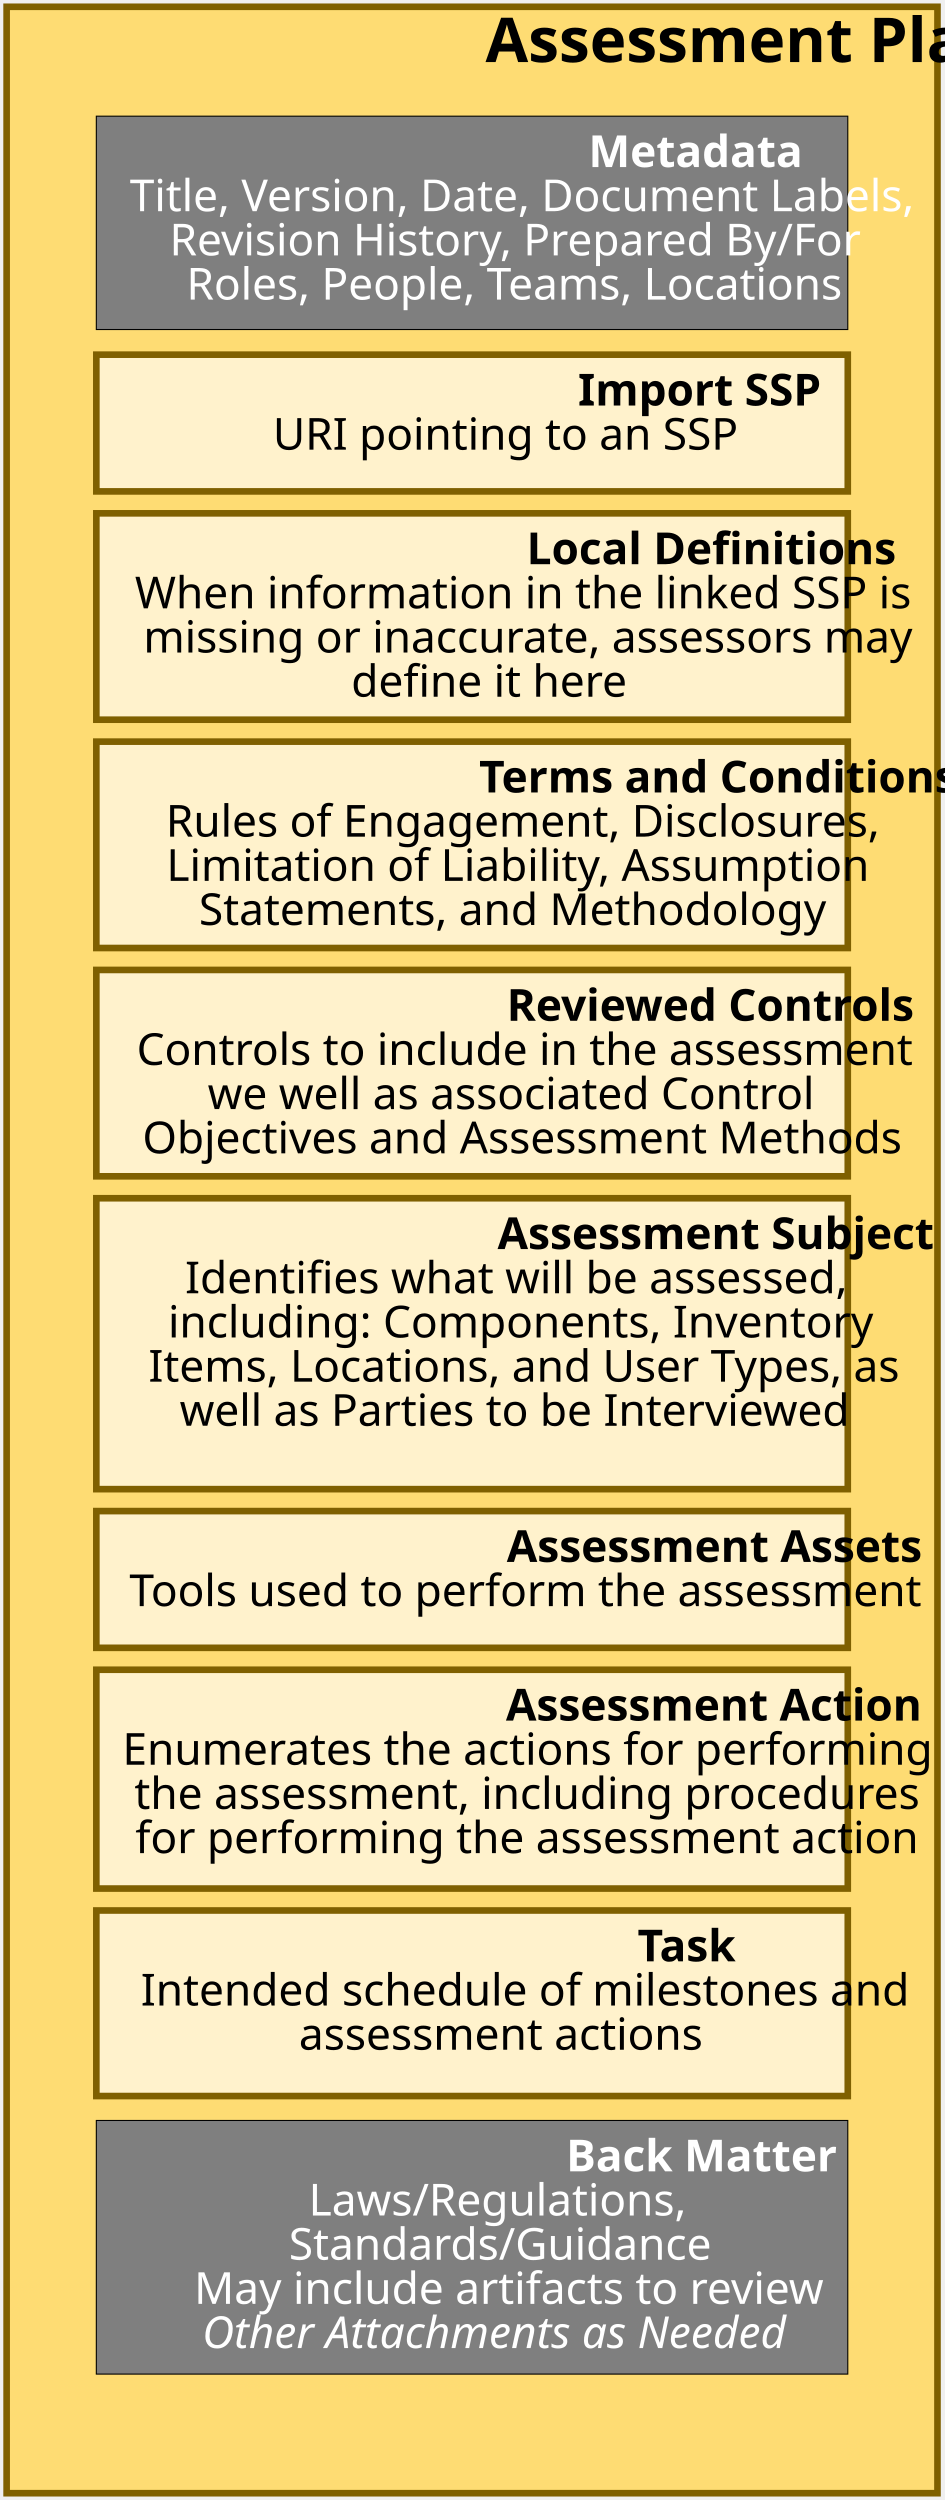
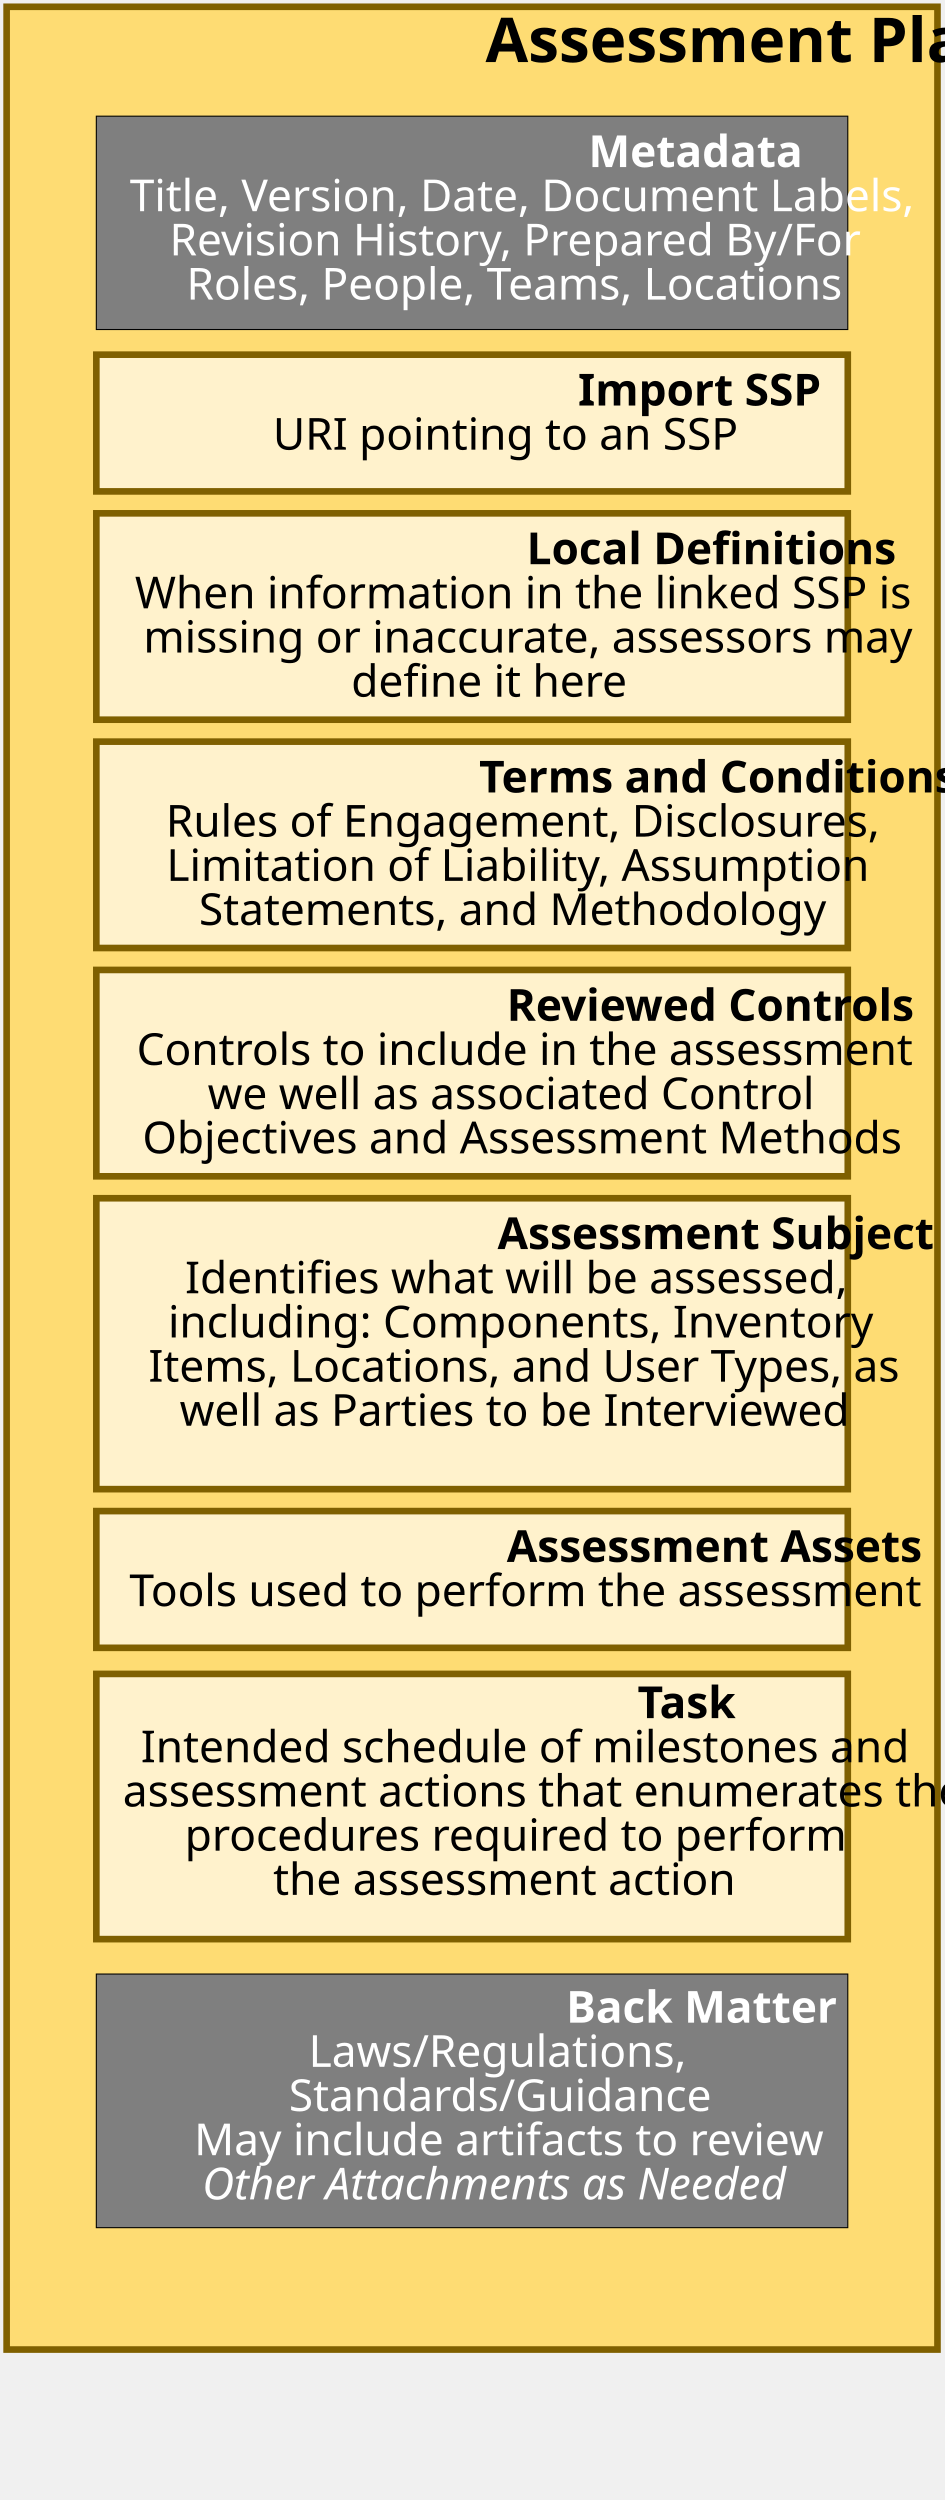
<svg xmlns="http://www.w3.org/2000/svg" xmlns:ns1="http://schemas.microsoft.com/visio/2003/SVGExtensions/" width="2.966in" height="7.854in" viewBox="0 0 213.584 565.5" xml:space="preserve" color-interpolation-filters="sRGB" class="st9">
  <ns1:documentProperties ns1:langID="1033" ns1:viewMarkup="false" />
  <style type="text/css">
	
		.st1 {fill:#ffd965;fill-opacity:0.9;stroke:#7f6000;stroke-width:1.5}
		.st2 {fill:#000000;font-family:Calibri;font-size:1.167em;font-weight:bold}
		.st3 {fill:#7f7f7f;stroke:#000000;stroke-width:0.25}
		.st4 {fill:#ffffff;font-family:Calibri;font-size:0.833em;font-weight:bold}
		.st5 {font-size:1em;font-weight:normal}
		.st6 {fill:#fff2cc;stroke:#7f6000;stroke-width:1.5}
		.st7 {fill:#000000;font-family:Calibri;font-size:0.833em;font-weight:bold}
		.st8 {font-size:1em;font-style:italic;font-weight:normal}
		.st9 {fill:none;fill-rule:evenodd;font-size:12px;overflow:visible;stroke-linecap:square;stroke-miterlimit:3}
	
	</style>
  <g ns1:mID="0" ns1:index="1" ns1:groupContext="foregroundPage">
    <ns1:pageProperties ns1:drawingScale="1" ns1:pageScale="1" ns1:drawingUnits="0" ns1:shadowOffsetX="9" ns1:shadowOffsetY="-9" />
    <ns1:layer ns1:name="Assessment" ns1:index="0" />
    <g id="shape162-1" ns1:mID="162" ns1:groupContext="shape" ns1:layerMember="0" transform="translate(1.5,-1.5)">
      <ns1:textBlock ns1:margins="rect(2,4,4,4)" ns1:verticalAlign="0" />
      <ns1:textRect cx="105.292" cy="284.25" width="210.59" height="562.5" />
-       <rect x="0" y="3" width="210.584" height="562.5" class="st1" />
+       <rect x="0" y="3" width="210.584" height="530" class="st1" />
      <text x="42.81" y="15.5" class="st2" ns1:langID="1033">
        <ns1:paragraph ns1:spLine="-1" ns1:horizAlign="1" />
        <ns1:tabList />Assessment Plan (AP)</text>
    </g>
    <g id="shape20-4" ns1:mID="20" ns1:groupContext="shape" ns1:layerMember="0" transform="translate(21.7925,-490.988)">
      <ns1:userDefs>
        <ns1:ud ns1:nameU="visVersion" ns1:val="VT0(15):26" />
      </ns1:userDefs>
      <ns1:textBlock ns1:margins="rect(4,4,4,4)" ns1:verticalAlign="0" />
      <ns1:textRect cx="85" cy="541.369" width="170" height="48.263" />
      <rect x="0" y="517.237" width="169.999" height="48.263" class="st3" />
      <text x="64.56" y="528.74" class="st4" ns1:langID="1033">
        <ns1:paragraph ns1:spLine="-1" ns1:horizAlign="1" />
        <ns1:tabList />Metadata<ns1:newlineChar />
        <tspan x="7.57" dy="1em" class="st5">Title, Version, Date, Document Labels, </tspan>
        <tspan x="16.56" dy="1em" class="st5">Revision History, Prepared By/For<ns1:lf />
        </tspan>
        <tspan x="20.39" dy="1em" class="st5">Roles, People, Teams, Locations</tspan>
      </text>
    </g>
    <g id="shape36-10" ns1:mID="36" ns1:groupContext="shape" ns1:layerMember="0" transform="translate(21.7925,-228.646)">
      <ns1:userDefs>
        <ns1:ud ns1:nameU="visVersion" ns1:val="VT0(15):26" />
      </ns1:userDefs>
      <ns1:textBlock ns1:margins="rect(4,4,4,4)" ns1:verticalAlign="0" />
      <ns1:textRect cx="85" cy="532.594" width="170" height="65.812" />
      <rect x="0" y="499.687" width="169.999" height="65.812" class="st6" />
      <text x="43.99" y="511.19" class="st7" ns1:langID="1033">
        <ns1:paragraph ns1:spLine="-1" ns1:horizAlign="1" />
        <ns1:tabList />Assessment Subject<ns1:newlineChar />
        <tspan x="20.07" dy="1em" class="st5">Identifies what will be assessed, </tspan>
        <tspan x="16.22" dy="1em" class="st5">including: Components, Inventory </tspan>
        <tspan x="11.78" dy="1em" class="st5">Items, Locations, and User Types, as </tspan>
        <tspan x="18.85" dy="1em" class="st5">well as Parties to be Interviewed</tspan>
      </text>
    </g>
    <g id="shape37-17" ns1:mID="37" ns1:groupContext="shape" ns1:layerMember="0" transform="translate(21.7925,-28.4495)">
      <ns1:userDefs>
        <ns1:ud ns1:nameU="visVersion" ns1:val="VT0(15):26" />
      </ns1:userDefs>
      <ns1:textBlock ns1:margins="rect(4,4,4,4)" ns1:verticalAlign="0" />
      <ns1:textRect cx="85" cy="536.812" width="170" height="57.375" />
-       <rect x="0" y="508.125" width="169.999" height="57.375" class="st3" />
-       <text x="59.51" y="519.63" class="st4" ns1:langID="1033">
+       <rect x="0" y="475" width="169.999" height="57.375" class="st3" />
+       <text x="59.51" y="486" class="st4" ns1:langID="1033">
        <ns1:paragraph ns1:spLine="-1" ns1:horizAlign="1" />
        <ns1:tabList />Back Matter<ns1:newlineChar />
        <tspan x="48.03" dy="1em" class="st5">Laws/Regulations,<ns1:newlineChar />
        </tspan>
        <tspan x="43.55" dy="1em" class="st5">Standards/Guidance<ns1:newlineChar />
        </tspan>
        <tspan x="22.13" dy="1em" class="st5">May include artifacts to review<ns1:newlineChar />
        </tspan>
        <tspan x="23.95" dy="1em" class="st8">Other Attachments as Needed</tspan>
      </text>
    </g>
    <g id="shape41-24" ns1:mID="41" ns1:groupContext="shape" ns1:layerMember="0" transform="translate(21.7925,-192.751)">
      <ns1:userDefs>
        <ns1:ud ns1:nameU="visVersion" ns1:val="VT0(15):26" />
      </ns1:userDefs>
      <ns1:textBlock ns1:margins="rect(4,4,4,4)" ns1:verticalAlign="0" />
      <ns1:textRect cx="85" cy="550.033" width="170" height="30.933" />
      <rect x="0" y="534.567" width="169.999" height="30.933" class="st6" />
      <text x="46.08" y="546.07" class="st7" ns1:langID="1033">
        <ns1:paragraph ns1:spLine="-1" ns1:horizAlign="1" />
        <ns1:tabList />Assessment Assets<ns1:newlineChar />
        <ns1:paragraph ns1:spLine="-1" ns1:horizAlign="1" />
        <tspan x="7.49" dy="1em" class="st5">Tools used to perform the assessment</tspan>
      </text>
    </g>
    <g id="shape45-28" ns1:mID="45" ns1:groupContext="shape" ns1:layerMember="0" transform="translate(21.7925,-91.3485)">
      <ns1:userDefs>
        <ns1:ud ns1:nameU="visVersion" ns1:val="VT0(15):26" />
      </ns1:userDefs>
      <ns1:textBlock ns1:margins="rect(4,4,4,4)" ns1:verticalAlign="0" />
      <ns1:textRect cx="85" cy="544.51" width="170" height="41.98" />
-       <rect x="0" y="523.52" width="169.999" height="41.98" class="st6" />
-       <text x="75.66" y="535.02" class="st7" ns1:langID="1033">
+       <rect x="0" y="470" width="169.999" height="60" class="st6" />
+       <text x="75.66" y="480" class="st7" ns1:langID="1033">
        <ns1:paragraph ns1:spLine="-1" ns1:horizAlign="1" />
        <ns1:tabList />Task<ns1:newlineChar />
        <tspan x="10.06" dy="1em" class="st5">Intended schedule of milestones and </tspan>
-         <tspan x="45.83" dy="1em" class="st5">assessment actions</tspan>
+         <tspan x="6" dy="1em" class="st5">assessment actions that enumerates the</tspan>
+         <tspan x="20" dy="1em" class="st5">procedures required to perform</tspan>
+         <tspan x="40" dy="1em" class="st5">the assessment action </tspan>
      </text>
    </g>
    <g id="shape112-33" ns1:mID="112" ns1:groupContext="shape" ns1:layerMember="0" transform="translate(21.7925,-299.42)">
      <ns1:userDefs>
        <ns1:ud ns1:nameU="visVersion" ns1:val="VT0(15):26" />
      </ns1:userDefs>
      <ns1:textBlock ns1:margins="rect(4,4,4,4)" ns1:verticalAlign="0" />
      <ns1:textRect cx="85" cy="542.156" width="170" height="46.688" />
      <rect x="0" y="518.812" width="169.999" height="46.688" class="st6" />
      <text x="46.06" y="530.31" class="st7" ns1:langID="1033">
        <ns1:paragraph ns1:spLine="-1" ns1:horizAlign="1" />
        <ns1:tabList />Reviewed Controls<ns1:newlineChar />
        <tspan x="9.12" dy="1em" class="st5">Controls to include in the assessment </tspan>
        <tspan x="25.19" dy="1em" class="st5">we well as associated Control </tspan>
        <tspan x="10.43" dy="1em" class="st5">Objectives and Assessment Methods</tspan>
      </text>
    </g>
    <g id="shape1005-39" ns1:mID="1005" ns1:groupContext="shape" ns1:layerMember="0" transform="translate(21.7925,-454.367)">
      <ns1:userDefs>
        <ns1:ud ns1:nameU="visVersion" ns1:val="VT0(15):26" />
      </ns1:userDefs>
      <ns1:textBlock ns1:margins="rect(4,4,4,4)" ns1:verticalAlign="0" />
      <ns1:textRect cx="85" cy="550.033" width="170" height="30.933" />
      <rect x="0" y="534.567" width="169.999" height="30.933" class="st6" />
      <text x="62.2" y="546.07" class="st7" ns1:langID="1033">
        <ns1:paragraph ns1:spLine="-1" ns1:horizAlign="1" />
        <ns1:tabList />Import SSP<ns1:newlineChar />
        <tspan x="39.94" dy="1em" class="st5">URI pointing to an SSP</tspan>
      </text>
    </g>
    <g id="shape1101-43" ns1:mID="1101" ns1:groupContext="shape" ns1:layerMember="0" transform="translate(21.7925,-402.718)">
      <ns1:userDefs>
        <ns1:ud ns1:nameU="visVersion" ns1:val="VT0(15):26" />
      </ns1:userDefs>
      <ns1:textBlock ns1:margins="rect(4,4,4,4)" ns1:verticalAlign="0" />
      <ns1:textRect cx="85" cy="542.156" width="170" height="46.688" />
      <rect x="0" y="518.812" width="169.999" height="46.688" class="st6" />
      <text x="50.56" y="530.31" class="st7" ns1:langID="1033">
        <ns1:paragraph ns1:spLine="-1" ns1:horizAlign="1" />
        <ns1:tabList />Local Definitions<ns1:newlineChar />
        <tspan x="8.72" dy="1em" class="st5">When information in the linked SSP is </tspan>
        <tspan x="10.65" dy="1em" class="st5">missing or inaccurate, assessors may </tspan>
        <tspan x="57.67" dy="1em" class="st5">define it here</tspan>
      </text>
    </g>
    <g id="shape1102-49" ns1:mID="1102" ns1:groupContext="shape" ns1:layerMember="0" transform="translate(21.7925,-351.069)">
      <ns1:userDefs>
        <ns1:ud ns1:nameU="visVersion" ns1:val="VT0(15):26" />
      </ns1:userDefs>
      <ns1:textBlock ns1:margins="rect(4,4,4,4)" ns1:verticalAlign="0" />
      <ns1:textRect cx="85" cy="542.156" width="170" height="46.688" />
      <rect x="0" y="518.812" width="169.999" height="46.688" class="st6" />
      <text x="39.82" y="530.31" class="st7" ns1:langID="1033">
        <ns1:paragraph ns1:spLine="-1" ns1:horizAlign="1" />
        <ns1:tabList />Terms and Conditions<ns1:newlineChar />
        <tspan x="15.73" dy="1em" class="st5">Rules of Engagement, Disclosures, </tspan>
        <tspan x="15.86" dy="1em" class="st5">Limitation of Liability, Assumption </tspan>
        <tspan x="23.21" dy="1em" class="st5">Statements, and Methodology</tspan>
      </text>
    </g>
-     <g id="shape1103-55" ns1:mID="1103" ns1:groupContext="shape" ns1:layerMember="0" transform="translate(21.7925,-138.29)">
-       <ns1:userDefs>
-         <ns1:ud ns1:nameU="visVersion" ns1:val="VT0(15):26" />
-       </ns1:userDefs>
-       <ns1:textBlock ns1:margins="rect(4,4,4,4)" ns1:verticalAlign="0" />
-       <ns1:textRect cx="85" cy="540.75" width="170" height="49.5" />
-       <rect x="0" y="516" width="169.999" height="49.5" class="st6" />
-       <text x="45.89" y="527.5" class="st7" ns1:langID="1033">
-         <ns1:paragraph ns1:spLine="-1" ns1:horizAlign="1" />
-         <ns1:tabList />Assessment Action<ns1:newlineChar />
-         <ns1:paragraph ns1:spLine="-1" ns1:horizAlign="1" />
-         <tspan x="5.91" dy="1em" class="st5">Enumerates the actions for performing </tspan>
-         <tspan x="8.61" dy="1em" class="st5">the assessment, including procedures </tspan>
-         <tspan x="8.81" dy="1em" class="st5">for performing the assessment action</tspan>
-       </text>
-     </g>
  </g>
</svg>
